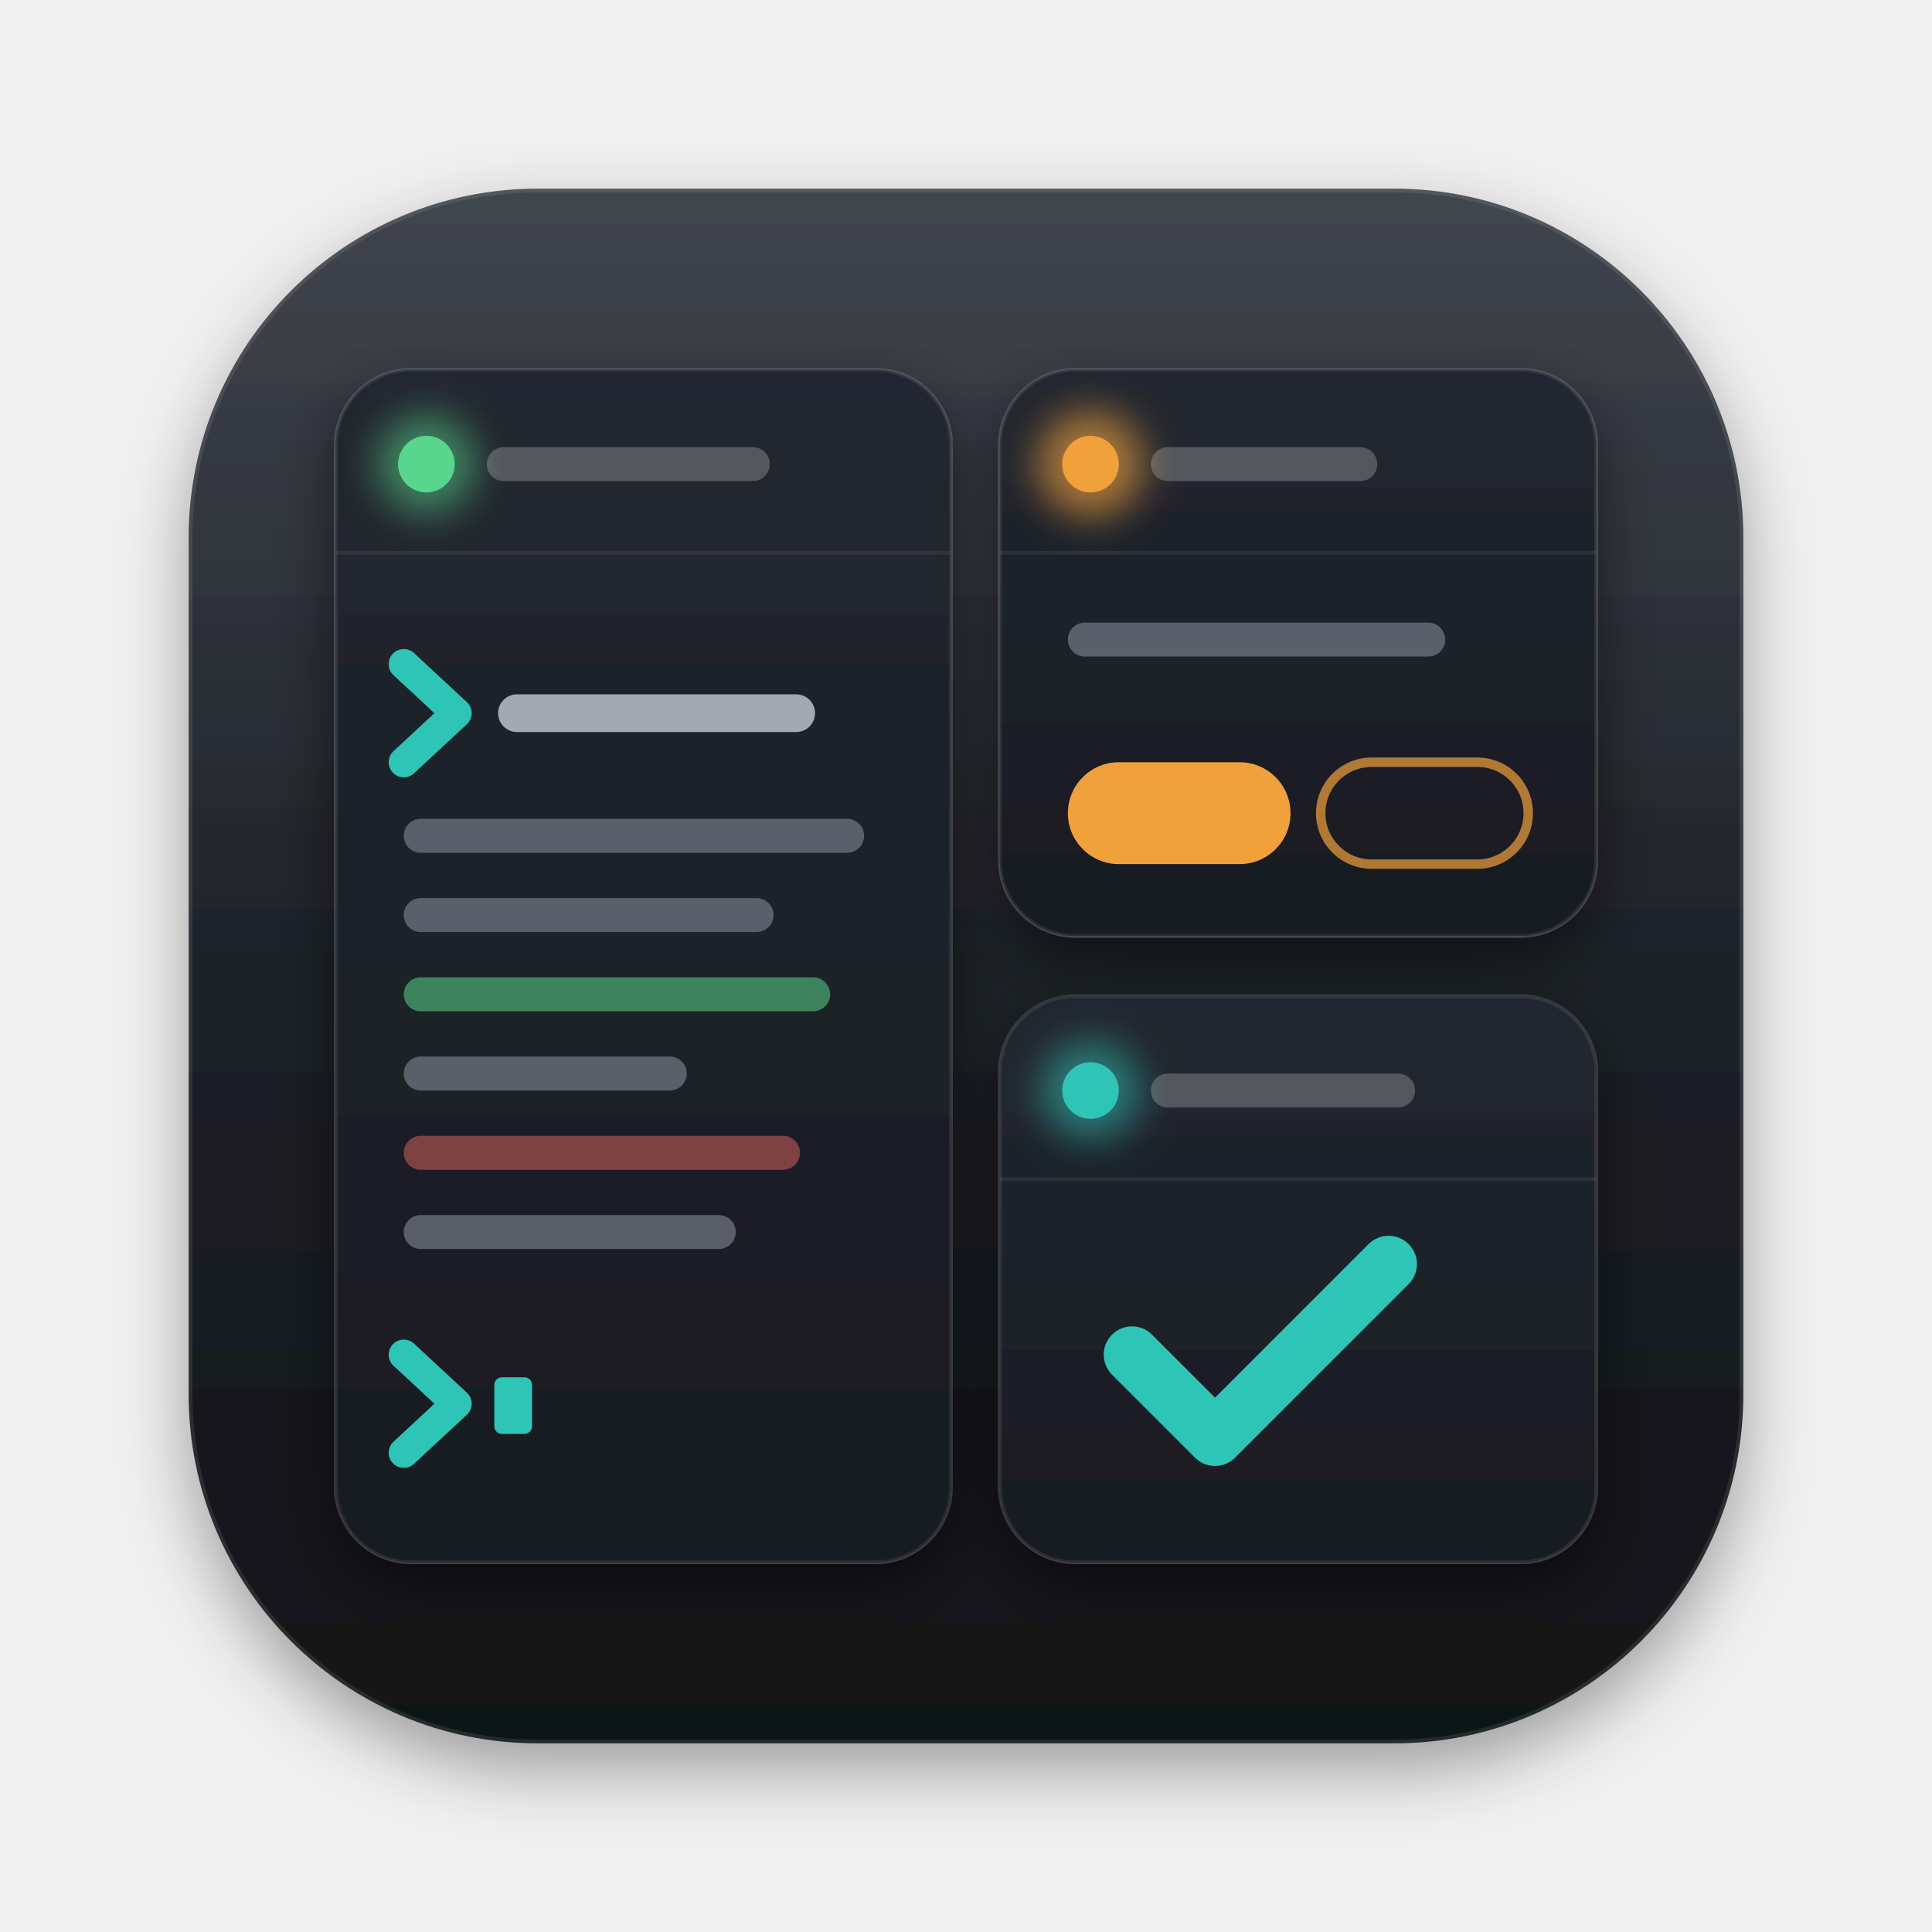
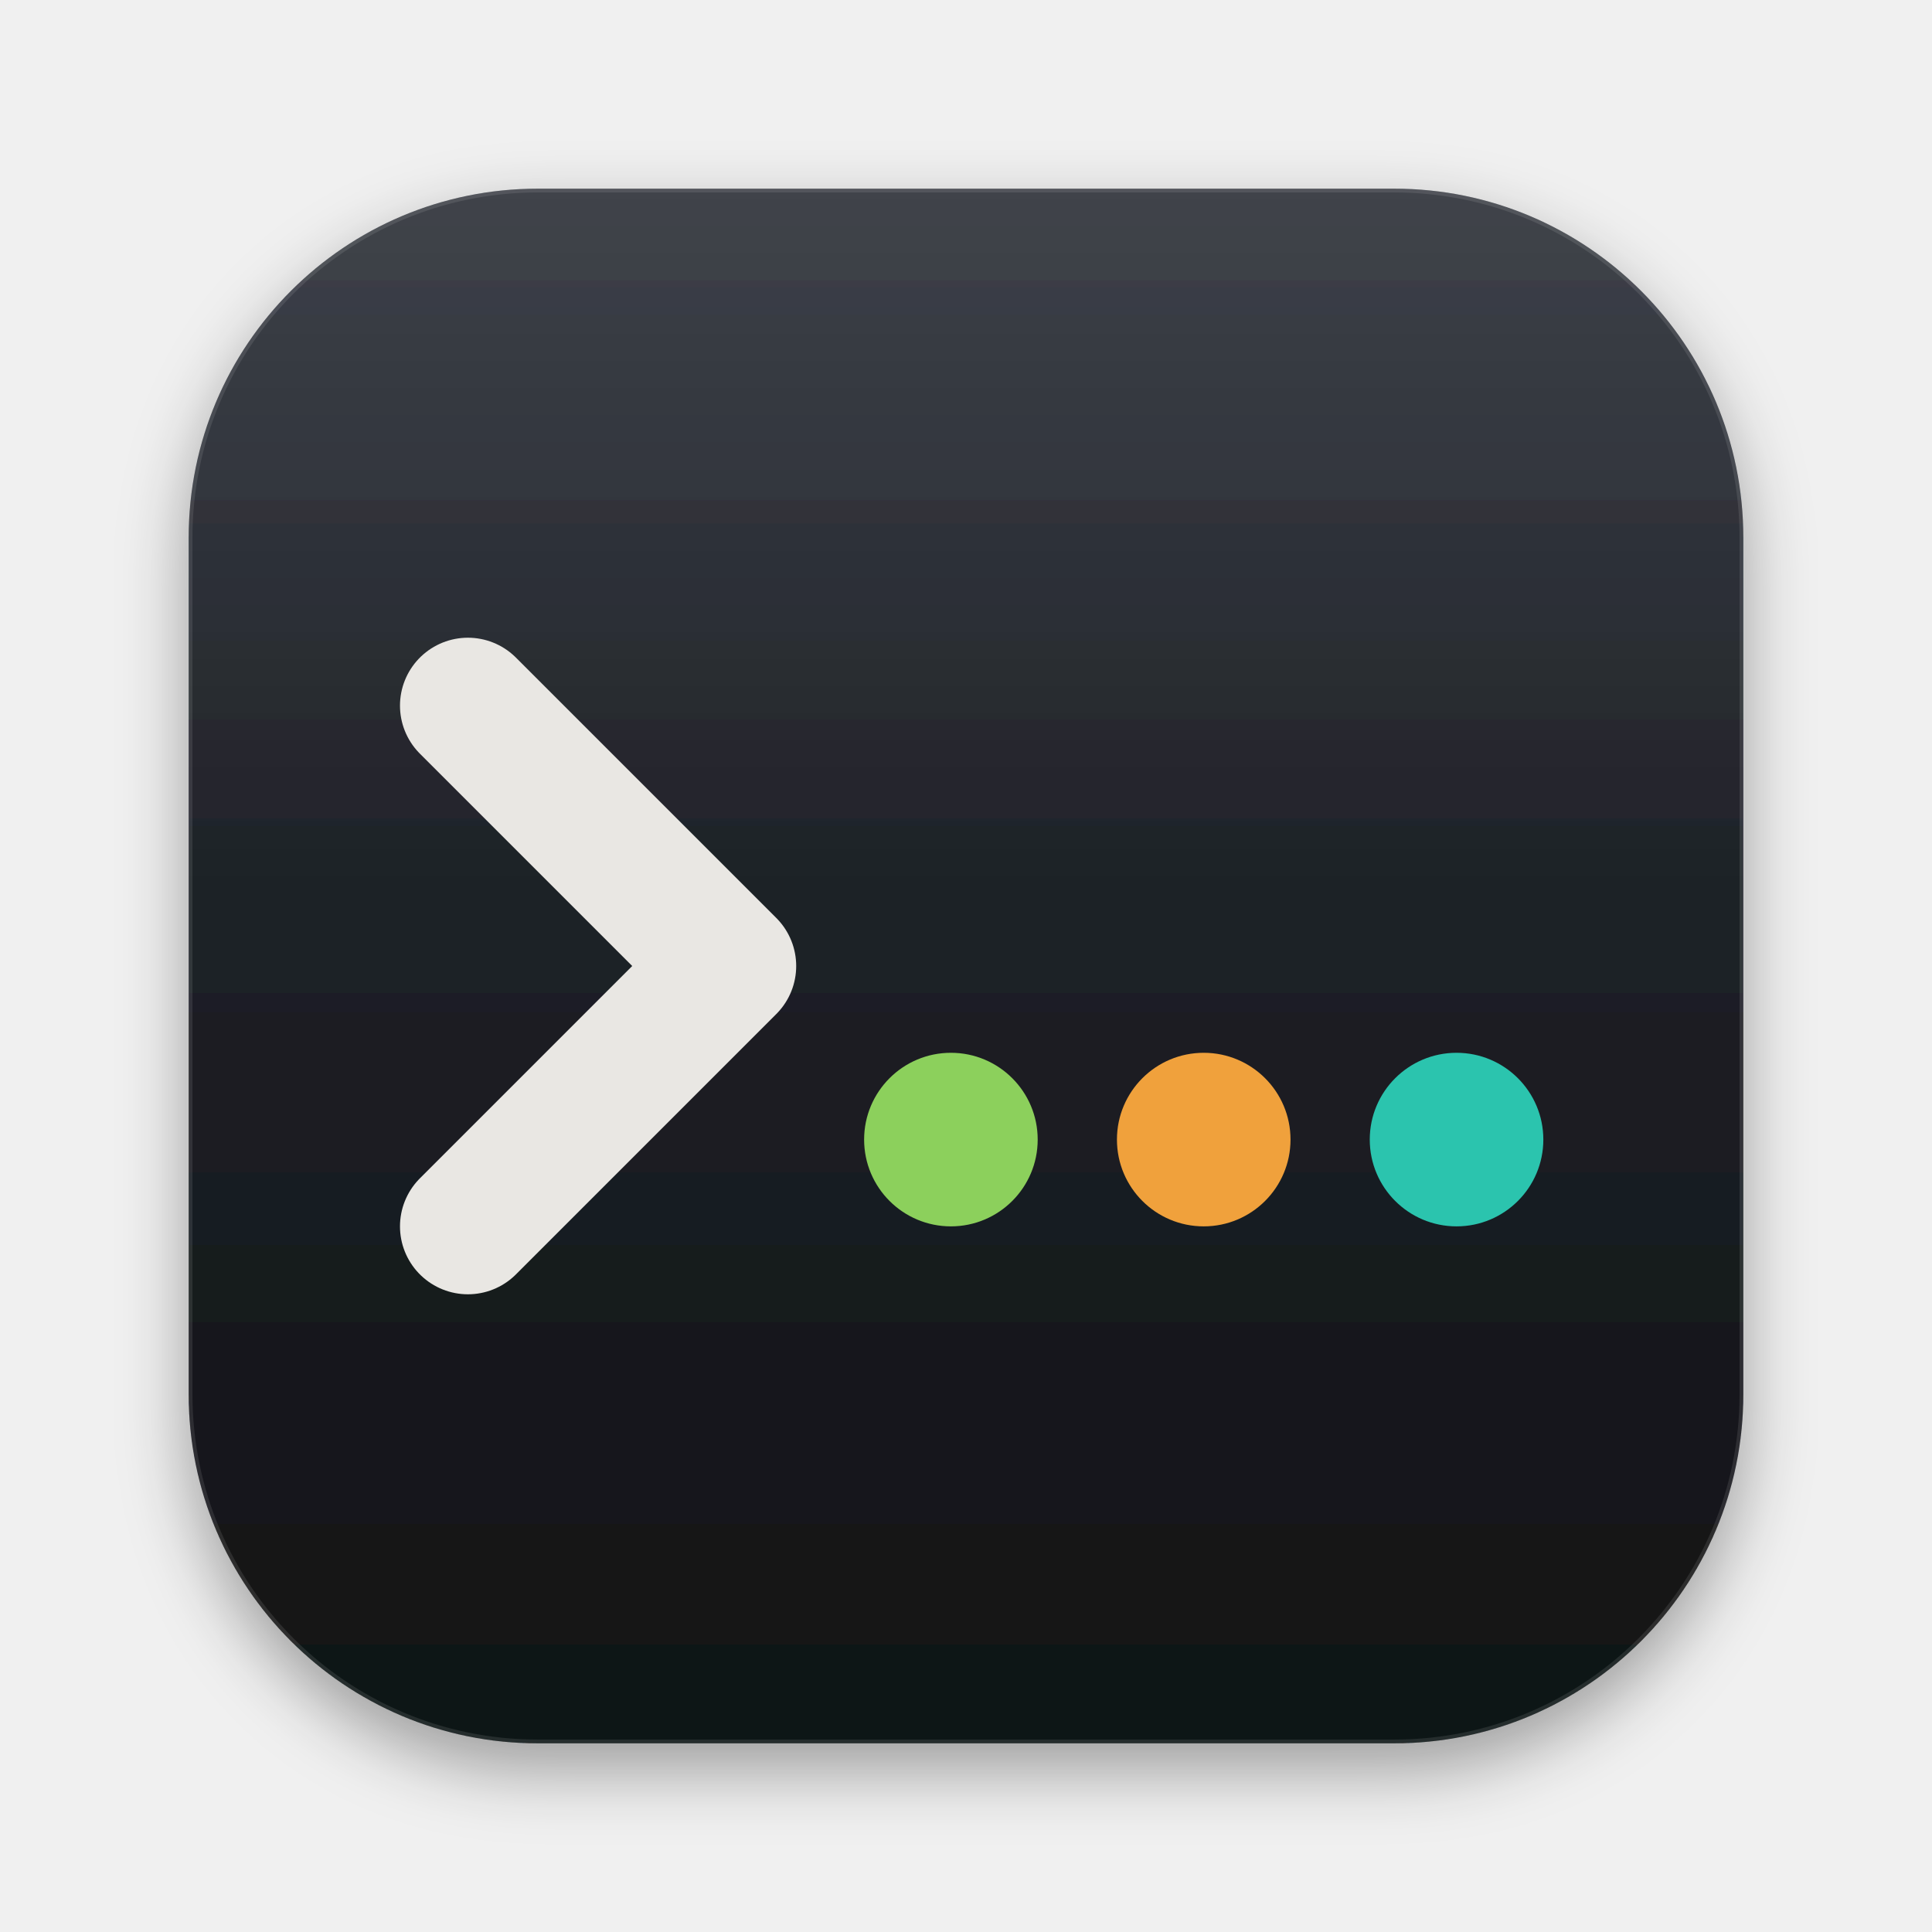
<svg xmlns="http://www.w3.org/2000/svg" width="1024" height="1024" viewBox="0 0 1024 1024">
  <defs>
    <linearGradient id="bg" x1="0" y1="0" x2="0" y2="1">
-       <stop offset="0" stop-color="#2c3039" />
-       <stop offset="1" stop-color="#111317" />
-     </linearGradient>
-     <linearGradient id="card" x1="0" y1="0" x2="0" y2="1">
-       <stop offset="0" stop-color="#222730" />
-       <stop offset="1" stop-color="#181b21" />
+       <stop offset="0" stop-color="#2a2e36" />
+       <stop offset="1" stop-color="#101215" />
    </linearGradient>
    <linearGradient id="sheen" x1="0" y1="0" x2="0" y2="1">
      <stop offset="0" stop-color="#ffffff" stop-opacity="0.10" />
-       <stop offset="0.5" stop-color="#ffffff" stop-opacity="0" />
+       <stop offset="0.45" stop-color="#ffffff" stop-opacity="0" />
    </linearGradient>
-     <filter id="lift" x="-20%" y="-20%" width="140%" height="150%">
-       <feDropShadow dx="0" dy="12" stdDeviation="16" flood-color="#000000" flood-opacity="0.5" />
-     </filter>
-     <filter id="glow" x="-100%" y="-100%" width="300%" height="300%">
-       <feGaussianBlur stdDeviation="10" />
-     </filter>
    <filter id="outer" x="-10%" y="-10%" width="120%" height="125%">
      <feDropShadow dx="0" dy="14" stdDeviation="18" flood-color="#000000" flood-opacity="0.35" />
    </filter>
  </defs>
  <rect x="100" y="100" width="824" height="824" rx="185" fill="url(#bg)" filter="url(#outer)" />
  <rect x="100" y="100" width="824" height="824" rx="185" fill="url(#sheen)" />
-   <rect x="101" y="101" width="822" height="822" rx="184" fill="none" stroke="#ffffff" stroke-opacity="0.09" stroke-width="2" />
-   <g filter="url(#lift)">
-     <rect x="178" y="196" width="326" height="632" rx="40" fill="url(#card)" stroke="#ffffff" stroke-opacity="0.08" stroke-width="2" />
-   </g>
-   <circle cx="226" cy="246" r="26" fill="#58d68d" opacity="0.55" filter="url(#glow)" />
-   <circle cx="226" cy="246" r="15" fill="#58d68d" />
-   <rect x="258" y="237" width="150" height="18" rx="9" fill="#ffffff" opacity="0.22" />
-   <rect x="178" y="292" width="326" height="2" fill="#ffffff" opacity="0.07" />
-   <path d="M214 352 l28 26 l-28 26" fill="none" stroke="#2ec4b6" stroke-width="16" stroke-linecap="round" stroke-linejoin="round" />
-   <rect x="264" y="368" width="168" height="20" rx="10" fill="#cfd5df" opacity="0.75" />
-   <rect x="214" y="434" width="244" height="18" rx="9" fill="#8b93a1" opacity="0.55" />
-   <rect x="214" y="476" width="196" height="18" rx="9" fill="#8b93a1" opacity="0.55" />
-   <rect x="214" y="518" width="226" height="18" rx="9" fill="#58d68d" opacity="0.55" />
-   <rect x="214" y="560" width="150" height="18" rx="9" fill="#8b93a1" opacity="0.55" />
-   <rect x="214" y="602" width="210" height="18" rx="9" fill="#e2675d" opacity="0.5" />
-   <rect x="214" y="644" width="176" height="18" rx="9" fill="#8b93a1" opacity="0.55" />
-   <path d="M214 718 l28 26 l-28 26" fill="none" stroke="#2ec4b6" stroke-width="16" stroke-linecap="round" stroke-linejoin="round" />
-   <rect x="262" y="730" width="20" height="30" rx="4" fill="#2ec4b6" />
-   <g filter="url(#lift)">
-     <rect x="530" y="196" width="316" height="300" rx="40" fill="url(#card)" stroke="#ffffff" stroke-opacity="0.08" stroke-width="2" />
-   </g>
-   <circle cx="578" cy="246" r="28" fill="#f0a13c" opacity="0.65" filter="url(#glow)" />
-   <circle cx="578" cy="246" r="15" fill="#f0a13c" />
-   <rect x="610" y="237" width="120" height="18" rx="9" fill="#ffffff" opacity="0.22" />
-   <rect x="530" y="292" width="316" height="2" fill="#ffffff" opacity="0.07" />
-   <rect x="566" y="330" width="200" height="18" rx="9" fill="#8b93a1" opacity="0.55" />
-   <rect x="566" y="404" width="118" height="54" rx="27" fill="#f0a13c" />
-   <rect x="700" y="404" width="110" height="54" rx="27" fill="none" stroke="#f0a13c" stroke-opacity="0.7" stroke-width="5" />
-   <g filter="url(#lift)">
-     <rect x="530" y="528" width="316" height="300" rx="40" fill="url(#card)" stroke="#ffffff" stroke-opacity="0.08" stroke-width="2" />
-   </g>
-   <circle cx="578" cy="578" r="26" fill="#2ec4b6" opacity="0.55" filter="url(#glow)" />
-   <circle cx="578" cy="578" r="15" fill="#2ec4b6" />
-   <rect x="610" y="569" width="140" height="18" rx="9" fill="#ffffff" opacity="0.22" />
-   <rect x="530" y="624" width="316" height="2" fill="#ffffff" opacity="0.07" />
-   <path d="M600 718 l44 44 l92 -92" fill="none" stroke="#2ec4b6" stroke-width="30" stroke-linecap="round" stroke-linejoin="round" />
+   <rect x="101" y="101" width="822" height="822" rx="184" fill="none" stroke="#ffffff" stroke-opacity="0.10" stroke-width="2" />
+   <path d="M248 374 l138 138 l-138 138" fill="none" stroke="#e9e7e3" stroke-width="72" stroke-linecap="round" stroke-linejoin="round" />
+   <circle cx="504" cy="604" r="46" fill="#8cd05c" />
+   <circle cx="638" cy="604" r="46" fill="#f0a13c" />
+   <circle cx="772" cy="604" r="46" fill="#2bc4ae" />
</svg>
